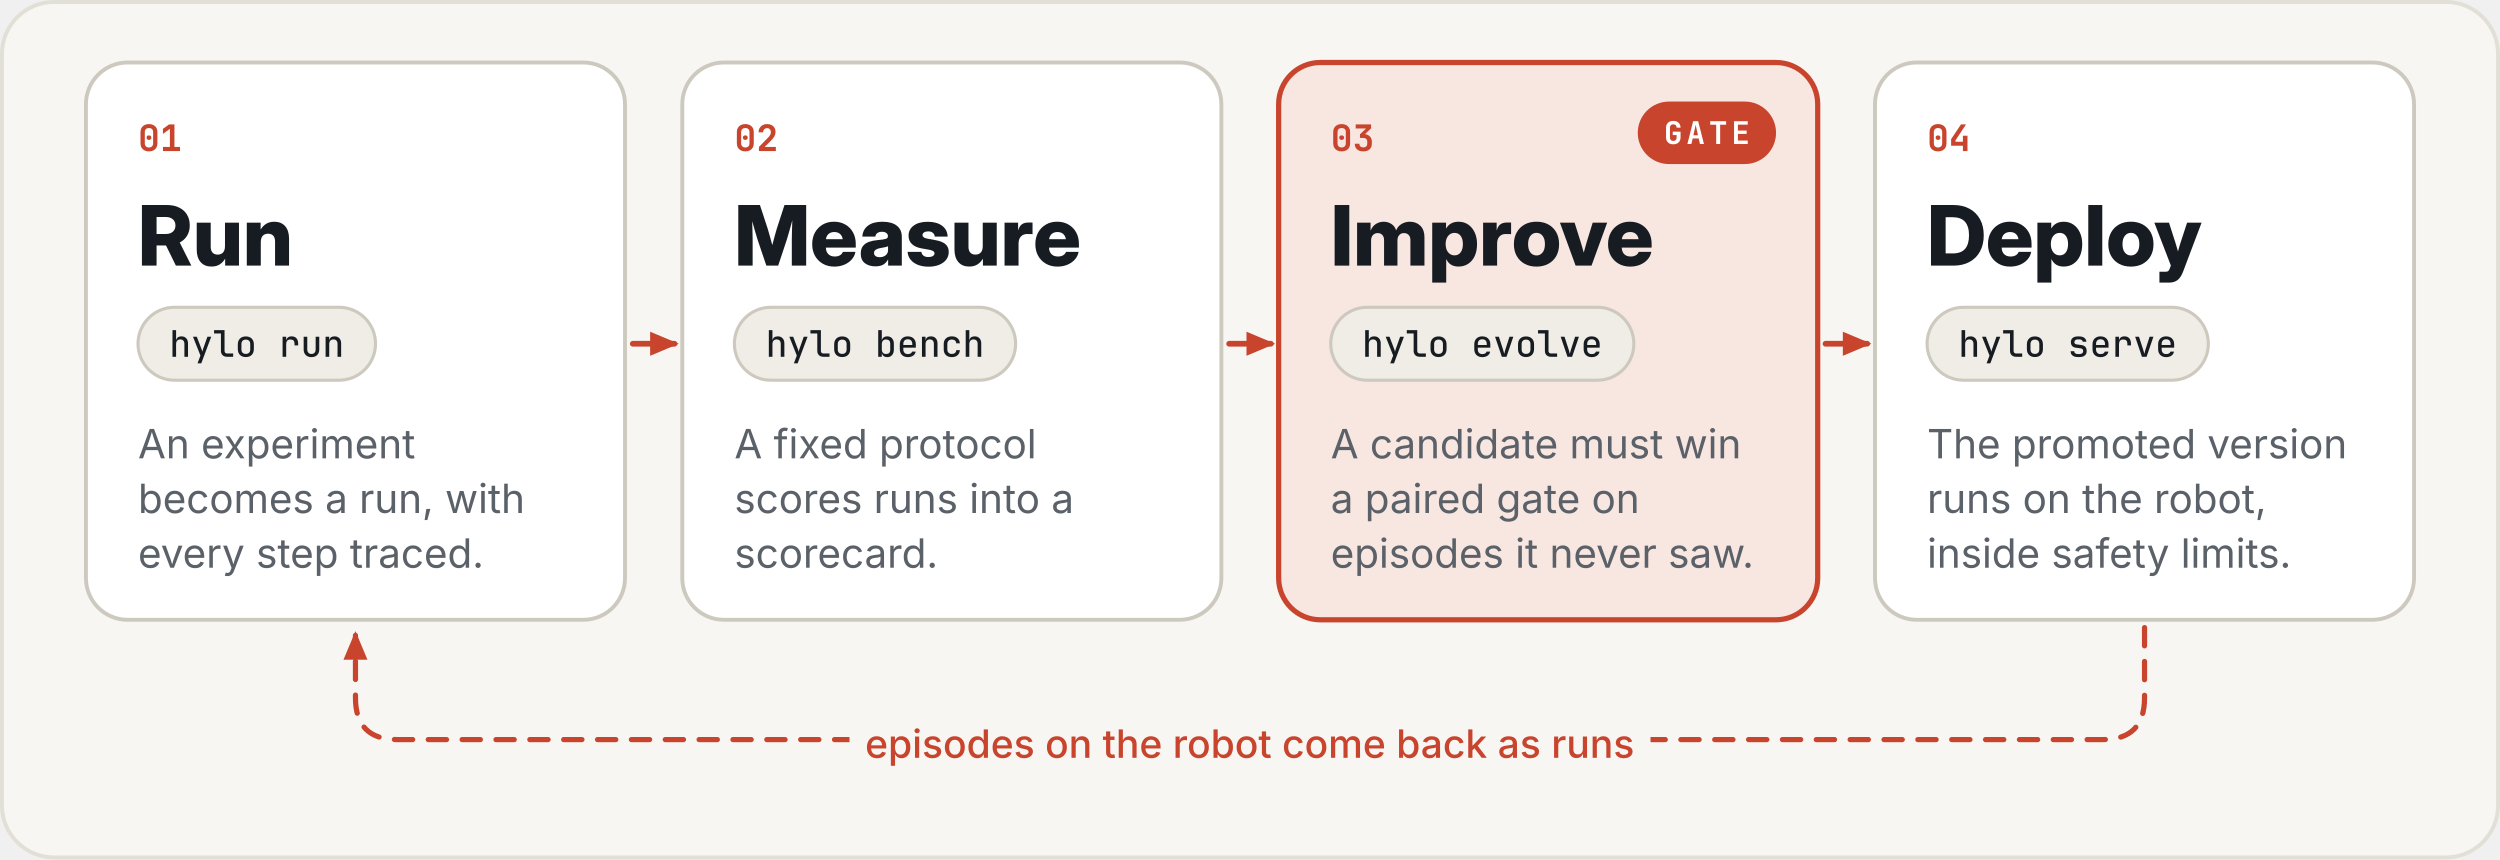
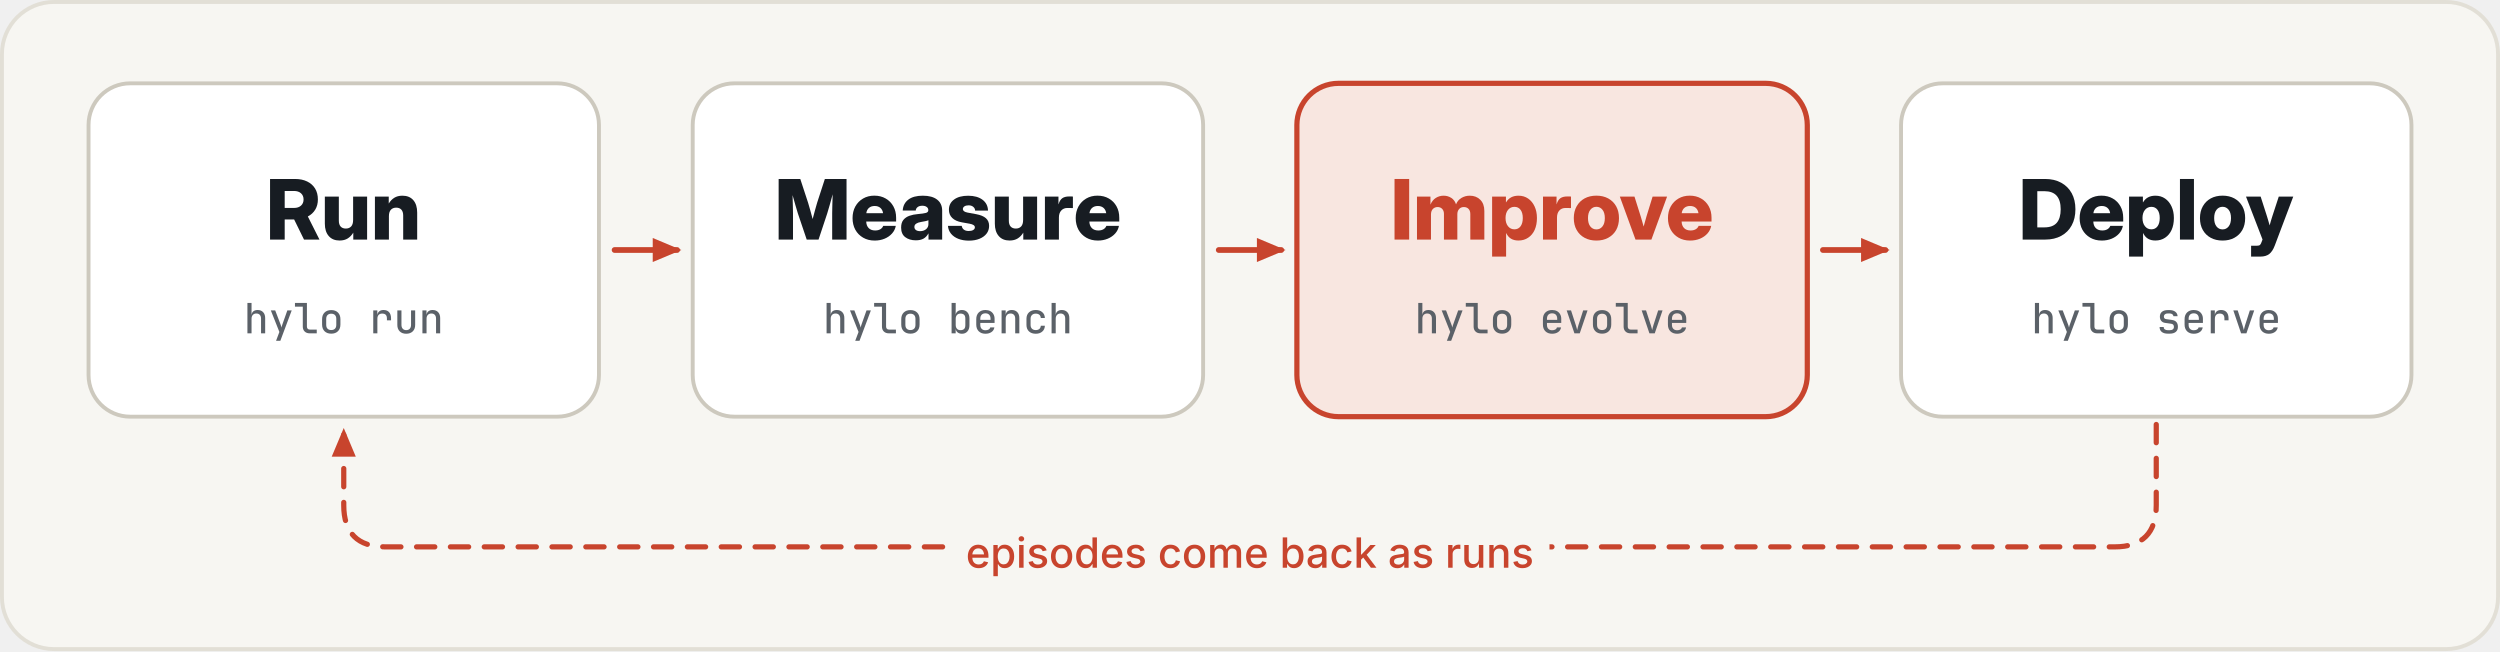
- <svg xmlns="http://www.w3.org/2000/svg" viewBox="0 0 960 330" width="960" height="330" role="img" aria-labelledby="t d">
+ <svg xmlns="http://www.w3.org/2000/svg" viewBox="0 0 960 250" width="960" height="250" role="img" aria-labelledby="t d">
  <defs>
    <path id="dx197" d="M456 1490V0H96V1490Z" />
    <path id="dx292" d="M96 0V1490H628L820 905Q842 834 873 722Q904 610 932 505Q960 610 990 722Q1021 834 1042 905L1232 1490H1765V0H1412V645Q1412 721 1416 850Q1421 980 1424 1113Q1387 978 1351 849Q1315 720 1291 645L1077 0H786L568 645Q545 717 510 840Q475 962 438 1093Q441 965 445 842Q449 718 449 645V0Z" />
    <path id="dx384" d="M96 0V1490H710Q883 1490 1009 1428Q1135 1367 1204 1254Q1272 1141 1272 986Q1272 843 1207 736Q1142 629 1025 568L1311 0H931L688 495H456V0ZM456 778H686Q794 778 857 835Q920 892 920 986Q920 1081 857 1138Q794 1195 685 1195H456Z" />
    <path id="dx507" d="M419 -18Q260 -18 158 60Q57 137 57 295Q57 414 112 483Q168 552 261 585Q354 618 467 627Q609 639 667 656Q725 673 725 721V726Q725 773 686 802Q646 832 578 832Q506 832 464 800Q421 768 416 714H96Q107 886 234 982Q360 1079 590 1079Q820 1079 943 982Q1066 886 1066 711V0H730V148H726Q679 63 605 22Q531 -18 419 -18ZM524 207Q610 207 669 254Q728 302 728 380V476Q701 463 653 453Q605 443 541 432Q472 421 428 392Q383 363 383 311Q383 262 422 234Q461 207 524 207Z" />
    <path id="dx614" d="M596 -24Q434 -24 312 47Q189 118 120 242Q52 367 52 528Q52 689 120 814Q189 938 310 1009Q431 1080 587 1080Q746 1080 866 1010Q987 941 1055 818Q1123 696 1123 536V443H388Q391 342 448 283Q506 224 608 224Q684 224 736 255Q787 286 806 338H1115Q1096 232 1023 150Q950 68 840 22Q729 -24 596 -24ZM390 649H802Q790 732 736 779Q682 826 596 826Q509 826 455 779Q401 732 390 649Z" />
    <path id="dx736" d="M440 1490V0H96V1490Z" />
    <path id="dx766" d="M96 0V1056H427V858Q473 971 560 1025Q647 1079 750 1079Q856 1079 940 1024Q1023 970 1056 866Q1096 969 1189 1024Q1282 1079 1395 1079Q1551 1079 1652 979Q1752 879 1752 703V0H1407V627Q1407 711 1362 756Q1318 800 1248 800Q1175 800 1132 751Q1088 702 1088 622V0H759V631Q759 708 716 754Q673 800 603 800Q533 800 486 752Q440 703 440 615V0Z" />
    <path id="dx773" d="M440 574V0H96V1056H436V885Q489 975 571 1027Q653 1079 772 1079Q944 1079 1040 969Q1135 859 1135 664V0H791V592Q791 686 746 736Q701 785 619 785Q538 785 489 734Q440 682 440 574Z" />
    <path id="dx790" d="M608 -24Q442 -24 317 44Q192 112 122 236Q52 360 52 528Q52 694 122 818Q192 943 317 1012Q442 1080 608 1080Q773 1080 898 1012Q1024 943 1094 818Q1163 694 1163 528Q1163 360 1094 236Q1024 113 898 44Q773 -24 608 -24ZM608 250Q698 250 756 322Q815 394 815 528Q815 662 756 734Q698 806 608 806Q518 806 460 734Q401 662 401 528Q401 394 459 322Q517 250 608 250Z" />
    <path id="dx84" d="M649 0H96V1490H649Q876 1490 1043 1398Q1210 1307 1302 1140Q1393 973 1393 745Q1393 517 1302 350Q1212 183 1045 92Q878 0 649 0ZM456 300H631Q836 300 934 412Q1031 525 1031 745Q1031 965 932 1078Q833 1190 627 1190H456Z" />
    <path id="dx843" d="M96 -418V1056H436V918H441Q536 1079 745 1079Q879 1079 981 1009Q1083 939 1140 815Q1198 691 1198 530Q1198 363 1142 238Q1085 114 982 46Q880 -23 742 -23Q528 -23 444 157H440V-418ZM645 252Q740 252 795 326Q850 400 850 530Q850 659 795 732Q740 805 645 805Q548 805 487 730Q426 655 426 530Q426 403 487 328Q548 252 645 252Z" />
    <path id="dx852" d="M96 0V1056H429V870H432Q461 971 522 1016Q584 1060 690 1060Q718 1060 740 1060Q763 1059 784 1058V774Q765 775 725 776Q685 777 648 777Q555 777 498 715Q440 653 440 541V0Z" />
    <path id="dx871" d="M562 -26Q416 -26 303 18Q190 62 122 144Q55 226 46 338H385Q393 279 437 245Q481 211 557 211Q628 211 668 236Q708 261 708 301Q708 367 580 390L389 424Q233 452 152 531Q70 610 70 735Q70 891 196 984Q322 1078 543 1078Q764 1078 895 980Q1026 882 1031 713H714Q713 768 668 805Q624 842 555 842Q488 842 450 816Q413 790 413 751Q413 686 527 664L739 625Q902 595 980 525Q1058 455 1058 337Q1058 229 996 147Q933 65 822 20Q710 -26 562 -26Z" />
    <path id="dx915" d="M459 -23Q287 -23 192 87Q96 197 96 392V1056H440V464Q440 370 485 320Q530 271 612 271Q693 271 742 322Q791 374 791 482V1056H1135V0H795V171Q742 81 660 29Q578 -23 459 -23Z" />
    <path id="dx980" d="M389 0 4 1056H364L517 570Q536 507 554 444Q572 382 589 320Q606 382 624 444Q641 507 659 570L809 1056H1165L780 0Z" />
    <path id="dx998" d="M129 -418V-151H275Q329 -151 351 -128Q373 -104 392 -46L410 2L4 1056H364L520 570Q537 515 553 460Q569 405 585 349Q600 405 616 460Q633 515 650 570L809 1056H1165L710 -149Q656 -292 574 -355Q493 -418 360 -418Z" />
    <path id="m507" d="M461 -25Q354 -25 268 14Q183 54 133 130Q83 206 83 316Q83 411 120 472Q157 534 219 570Q281 605 358 623Q434 641 513 650Q661 667 728 680Q795 692 795 751V757Q795 850 740 902Q686 953 581 953Q471 953 408 905Q345 857 322 800L115 854Q153 954 224 1015Q295 1076 386 1104Q478 1132 578 1132Q645 1132 721 1116Q797 1100 864 1058Q931 1017 973 940Q1015 863 1015 742V0H802V153H791Q758 87 678 31Q597 -25 461 -25ZM510 152Q599 152 663 188Q727 223 762 280Q796 337 796 403V546Q780 530 728 518Q675 507 617 499Q559 491 525 487Q432 474 366 436Q299 399 299 313Q299 233 358 192Q418 152 510 152Z" />
    <path id="m578" d="M703 -22Q601 -22 537 12Q473 47 436 93Q400 139 380 175H362V0H148V1490H368V936H380Q399 970 434 1016Q470 1063 534 1098Q598 1132 703 1132Q837 1132 942 1064Q1048 996 1109 867Q1170 738 1170 556Q1170 376 1110 246Q1050 116 944 47Q839 -22 703 -22ZM654 165Q750 165 814 217Q879 269 912 358Q945 447 945 558Q945 668 912 756Q880 843 816 894Q751 945 654 945Q512 945 438 838Q364 732 364 558Q364 383 439 274Q514 165 654 165Z" />
    <path id="m586" d="M618 -23Q460 -23 343 49Q226 121 161 250Q96 380 96 553Q96 727 161 858Q226 988 343 1060Q460 1132 618 1132Q792 1132 918 1044Q1045 957 1086 802L877 752Q854 839 788 892Q721 946 619 946Q518 946 452 893Q385 840 352 750Q320 661 320 553Q320 446 352 358Q385 269 452 216Q518 163 619 163Q723 163 791 218Q859 274 881 365L1089 315Q1048 157 921 67Q794 -23 618 -23Z" />
    <path id="m597" d="M564 -22Q428 -22 322 47Q217 116 156 246Q96 376 96 556Q96 738 157 867Q218 996 324 1064Q429 1132 564 1132Q668 1132 732 1098Q796 1063 832 1016Q867 970 886 936H898V1490H1118V0H904V175H886Q866 139 830 93Q793 47 729 12Q665 -22 564 -22ZM612 165Q752 165 827 274Q902 383 902 558Q902 732 828 838Q754 945 612 945Q515 945 450 894Q386 843 354 756Q321 668 321 558Q321 447 354 358Q387 269 452 217Q517 165 612 165Z" />
    <path id="m614" d="M630 -23Q465 -23 345 48Q225 119 160 248Q96 377 96 551Q96 723 160 854Q223 985 339 1058Q455 1132 611 1132Q738 1132 852 1076Q967 1019 1038 896Q1110 772 1110 570V492H317Q323 330 409 244Q495 159 632 159Q724 159 790 199Q857 239 886 317L1093 268Q1053 137 931 57Q809 -23 630 -23ZM318 656H892Q880 788 810 869Q739 950 612 950Q480 950 404 864Q327 777 318 656Z" />
-     <path id="m670" d="M368 662V0H148V1490H366V917Q419 1028 504 1080Q589 1132 704 1132Q875 1132 980 1024Q1085 917 1085 710V0H864V683Q864 804 801 872Q738 940 628 940Q516 940 442 868Q368 795 368 662Z" />
    <path id="m689" d="M148 0V1118H368V0ZM259 1289Q202 1289 162 1327Q121 1365 121 1419Q121 1474 162 1512Q202 1550 259 1550Q316 1550 357 1512Q398 1474 398 1419Q398 1365 357 1327Q316 1289 259 1289Z" />
    <path id="m727" d="M148 0V1490H368V646H388L829 1118H1093L643 636L1124 0H852L475 501L368 394V0Z" />
    <path id="m766" d="M148 0V1118H357L362 909Q405 1025 491 1081Q577 1137 677 1137Q786 1137 858 1075Q930 1013 963 902Q1005 1015 1102 1076Q1198 1137 1317 1137Q1416 1137 1496 1094Q1576 1051 1624 966Q1671 881 1671 754V0H1451V732Q1451 844 1388 894Q1326 944 1241 944Q1137 944 1078 880Q1018 816 1018 716V0H801V746Q801 836 744 890Q686 944 597 944Q505 944 436 880Q368 817 368 695V0Z" />
    <path id="m773" d="M368 662V0H148V1118H358L359 903Q411 1021 498 1076Q586 1132 704 1132Q875 1132 980 1024Q1084 917 1084 710V0H864V683Q864 804 801 872Q738 940 628 940Q516 940 442 868Q368 795 368 662Z" />
    <path id="m790" d="M618 -23Q461 -23 344 49Q226 121 161 250Q96 380 96 553Q96 727 161 858Q226 988 344 1060Q461 1132 618 1132Q776 1132 894 1060Q1011 988 1076 858Q1141 727 1141 553Q1141 380 1076 250Q1011 121 894 49Q776 -23 618 -23ZM618 163Q720 163 786 216Q853 270 886 358Q918 447 918 553Q918 660 886 750Q853 839 786 892Q720 946 618 946Q517 946 451 892Q385 839 352 750Q320 660 320 553Q320 447 352 358Q385 270 451 216Q517 163 618 163Z" />
    <path id="m843" d="M148 -418V1118H362V936H380Q399 970 434 1016Q470 1063 534 1098Q598 1132 703 1132Q837 1132 942 1064Q1048 996 1109 867Q1170 738 1170 556Q1170 376 1110 246Q1050 116 944 47Q839 -22 703 -22Q601 -22 537 12Q473 47 436 93Q400 139 380 175H368V-418ZM654 165Q750 165 814 217Q879 269 912 358Q945 447 945 558Q945 668 912 756Q880 843 816 894Q751 945 654 945Q512 945 438 838Q364 732 364 558Q364 383 439 274Q514 165 654 165Z" />
    <path id="m852" d="M148 0V1118H361V938H373Q403 1029 480 1082Q558 1134 656 1134Q677 1134 704 1132Q732 1130 749 1128V918Q737 921 703 926Q669 930 634 930Q519 930 444 860Q368 789 368 679V0Z" />
    <path id="m871" d="M549 -23Q367 -23 248 56Q128 134 98 283L305 326Q350 155 551 155Q658 155 720 200Q783 244 783 306Q783 412 626 447L438 490Q130 559 130 799Q130 899 186 974Q241 1049 338 1090Q436 1132 563 1132Q744 1132 847 1054Q950 977 986 853L789 810Q768 869 716 914Q664 958 565 958Q474 958 413 917Q352 876 352 813Q352 757 392 722Q433 688 525 667L705 627Q1010 558 1010 325Q1010 223 952 144Q893 66 789 22Q685 -23 549 -23Z" />
-     <path id="m889" d="M626 1118V939H403V302Q403 235 432 204Q460 172 525 172Q543 172 570 176Q598 180 618 184L657 8Q622 -4 582 -10Q541 -15 503 -15Q351 -15 267 64Q183 142 183 284V939H20V1118H183V1384H403V1118Z" />
    <path id="m915" d="M529 -14Q358 -14 253 94Q148 201 148 408V1118H368V435Q368 314 432 246Q495 178 604 178Q716 178 790 250Q864 323 864 456V1118H1085V0H874L873 217Q820 95 732 40Q645 -14 529 -14Z" />
    <path id="mono214" d="M337 -10Q275 -10 235 21Q195 52 186 107V0H88V730H187V572L185 444Q194 498 234 529Q275 560 337 560Q419 560 468 504Q517 449 517 354V196Q517 101 468 46Q419 -10 337 -10ZM302 76Q357 76 388 104Q418 133 418 197V353Q418 417 388 446Q357 474 302 474Q249 474 218 441Q187 408 187 348V202Q187 142 218 109Q249 76 302 76Z" />
    <path id="mono215" d="M308 -10Q207 -10 146 46Q85 103 85 202V349Q85 447 146 504Q207 560 308 560Q405 560 464 508Q524 457 527 368H429Q426 418 394 446Q361 473 308 473Q251 473 218 440Q184 408 184 349V202Q184 142 218 110Q251 78 308 78Q362 78 394 105Q426 132 429 182H527Q524 93 464 42Q405 -10 308 -10Z" />
    <path id="mono225" d="M300 -10Q201 -10 140 49Q80 108 80 210V340Q80 442 140 501Q201 560 300 560Q366 560 416 534Q465 507 492 460Q520 412 520 349V250H177V202Q177 142 210 108Q243 74 300 74Q348 74 379 92Q410 110 416 142H515Q505 72 446 31Q387 -10 300 -10ZM177 349V323H423V349Q423 412 391 446Q359 480 300 480Q241 480 209 446Q177 412 177 349Z" />
    <path id="mono252" d="M88 0V730H187V550L186 445H187Q194 499 232 530Q271 560 334 560Q416 560 465 508Q514 456 514 368V0H415V353Q415 412 385 444Q355 476 303 476Q249 476 218 442Q187 409 187 349V0Z" />
    <path id="mono275" d="M382 0Q307 0 262 44Q217 88 217 161V640H29V730H316V162Q316 129 334 110Q353 90 385 90H552V0Z" />
    <path id="mono283" d="M88 0V550H186V445H187Q194 499 232 530Q271 560 334 560Q416 560 465 508Q514 456 514 368V0H415V352Q415 412 385 444Q355 476 303 476Q249 476 218 442Q187 409 187 349V0Z" />
    <path id="mono290" d="M300 -8Q199 -8 140 50Q80 108 80 212V338Q80 442 140 500Q199 558 300 558Q401 558 460 500Q520 442 520 338V212Q520 108 460 50Q401 -8 300 -8ZM300 79Q356 79 388 110Q421 142 421 203V347Q421 408 388 440Q356 471 300 471Q244 471 212 440Q179 408 179 347V203Q179 142 212 110Q244 79 300 79Z" />
    <path id="mono320" d="M108 0V550H206V444H207Q215 498 254 529Q292 560 356 560Q441 560 488 508Q535 455 535 360V312H436V359Q436 474 323 474Q266 474 236 441Q207 408 207 347V0Z" />
    <path id="mono324" d="M278 -8Q184 -8 132 34Q80 76 80 152H178Q178 116 204 96Q231 75 278 75H322Q371 75 398 96Q424 117 424 155Q424 222 358 230L210 251Q151 260 119 300Q87 339 87 402Q87 476 137 517Q187 558 277 558H321Q405 558 457 518Q509 478 512 412H412Q410 440 386 458Q362 477 321 477H277Q232 477 208 457Q183 437 183 403Q183 348 238 341L377 321Q520 302 520 155Q520 77 468 34Q417 -8 322 -8Z" />
    <path id="mono337" d="M299 -10Q202 -10 144 47Q86 104 86 202V550H185V202Q185 144 216 110Q246 77 299 77Q353 77 384 110Q415 144 415 202V550H514V202Q514 104 456 47Q397 -10 299 -10Z" />
    <path id="mono361" d="M236 0 50 550H155L272 189Q282 157 290 126Q298 96 302 78Q306 96 313 126Q320 157 330 189L446 550H551L364 0Z" />
    <path id="mono368" d="M175 -180 255 33 50 550H155L279 225Q287 204 295 180Q303 156 306 138Q309 156 316 180Q323 204 331 225L446 550H551L278 -180Z" />
-     <path id="monob1" d="M35 0 219 730H380L565 0H437L397 177H203L163 0ZM226 279H374L330 475Q319 524 311 564Q303 603 300 621Q297 603 289 564Q281 524 270 476Z" />
-     <path id="monob137" d="M237 0V617H46V730H554V617H363V0Z" />
-     <path id="monob37" d="M88 0V730H526V620H211V430H491V324H211V110H526V0Z" />
-     <path id="monob57" d="M304 -10Q233 -10 181 16Q129 43 100 92Q72 140 72 206V524Q72 590 100 638Q129 687 181 714Q233 740 304 740Q374 740 426 714Q478 687 507 638Q536 590 536 524H410Q410 575 382 602Q355 630 304 630Q253 630 225 603Q197 576 197 525V206Q197 155 225 127Q253 99 304 99Q355 99 382 127Q410 155 410 206V287H286V395H536V206Q536 140 507 92Q478 43 426 16Q374 -10 304 -10Z" />
-     <path id="monob724" d="M300 -10Q229 -10 177 17Q125 44 96 93Q68 142 68 208V522Q68 588 96 637Q125 686 177 713Q229 740 300 740Q371 740 423 713Q475 686 504 637Q532 588 532 522V208Q532 142 504 93Q475 44 423 17Q371 -10 300 -10ZM300 98Q352 98 383 128Q414 158 414 208V522Q414 572 384 602Q353 632 300 632Q247 632 216 602Q186 572 186 522V208Q186 158 217 128Q248 98 300 98ZM300 305Q270 305 252 322Q234 338 234 368Q234 398 252 414Q270 429 300 429Q330 429 348 414Q366 398 366 368Q366 338 348 322Q330 305 300 305Z" />
-     <path id="monob725" d="M84 0V113H274V609L83 469V609L251 730H399V113H552V0Z" />
-     <path id="monob726" d="M74 0V113L337 382Q401 449 401 518Q401 567 372 598Q344 628 296 628Q247 628 218 596Q188 565 188 513H63Q63 581 93 632Q123 683 176 712Q229 740 299 740Q368 740 420 713Q472 686 500 638Q529 589 529 524Q529 468 502 412Q476 356 415 296L231 113H538V0Z" />
-     <path id="monob727" d="M293 -10Q185 -10 122 46Q59 103 59 200H185Q185 154 214 126Q243 99 294 99Q344 99 373 126Q402 154 402 200V255Q402 304 374 332Q345 359 294 359H202V459L370 620H85V730H507V624L339 463Q427 451 478 396Q528 342 528 255V200Q528 103 464 46Q401 -10 293 -10Z" />
-     <path id="monob728" d="M382 0V145H59V326L329 730H468L179 293V255H382V420H508V0Z" />
-     <path id="r1501" d="M128 -359 216 208H422L266 -359Z" />
-     <path id="r1502" d="M295 -13Q239 -13 200 26Q160 66 160 122Q160 178 200 218Q239 257 295 257Q351 257 390 218Q430 178 430 122Q430 66 390 26Q351 -13 295 -13Z" />
-     <path id="r2" d="M52 0 593 1490H813L1361 0H1161L1012 416H398L254 0ZM456 582H953L845 884Q818 959 784 1068Q750 1176 702 1338Q655 1173 620 1063Q585 953 561 884Z" />
-     <path id="r411" d="M98 1322V1490H1224V1322H757V0H567V1322Z" />
-     <path id="r507" d="M471 -26Q365 -26 278 14Q192 54 141 131Q90 208 90 318Q90 414 128 474Q166 534 230 568Q293 603 370 620Q447 637 525 647Q625 660 688 667Q751 674 782 691Q812 708 812 749V755Q812 859 753 916Q694 974 578 974Q457 974 389 922Q321 869 295 810L122 867Q165 969 238 1026Q311 1084 399 1108Q487 1132 573 1132Q629 1132 700 1118Q772 1105 838 1065Q905 1025 948 946Q992 868 992 737V0H815V152H803Q784 113 742 72Q700 30 633 2Q566 -26 471 -26ZM502 133Q602 133 671 172Q740 211 776 274Q812 336 812 404V559Q801 546 764 536Q727 525 680 517Q632 509 588 504Q543 498 517 495Q452 487 396 468Q339 448 305 410Q271 373 271 309Q271 222 336 178Q402 133 502 133Z" />
-     <path id="r578" d="M677 -24Q571 -24 506 12Q441 49 406 96Q371 142 352 173H332V0H158V1490H338V939H352Q371 969 405 1014Q439 1060 503 1096Q567 1132 676 1132Q816 1132 922 1062Q1029 992 1090 862Q1150 733 1150 556Q1150 378 1090 248Q1030 118 924 47Q817 -24 677 -24ZM650 137Q755 137 826 194Q896 250 932 346Q967 441 967 558Q967 674 932 768Q897 861 826 916Q756 971 650 971Q496 971 416 857Q336 743 336 558Q336 371 417 254Q498 137 650 137Z" />
-     <path id="r586" d="M613 -24Q461 -24 346 48Q232 120 168 250Q104 380 104 552Q104 727 168 858Q232 988 346 1060Q461 1132 613 1132Q775 1132 898 1050Q1020 969 1066 823L893 774Q868 860 796 916Q723 971 613 971Q501 971 429 912Q357 854 322 759Q287 664 287 552Q287 442 322 348Q357 253 429 195Q501 137 613 137Q726 137 800 194Q873 252 898 343L1070 294Q1025 145 901 60Q777 -24 613 -24Z" />
-     <path id="r597" d="M577 -24Q438 -24 331 47Q224 118 164 248Q104 378 104 556Q104 733 164 862Q225 992 332 1062Q439 1132 578 1132Q687 1132 751 1096Q815 1060 850 1014Q884 969 902 939H916V1490H1096V0H922V173H902Q884 142 848 96Q813 49 748 12Q684 -24 577 -24ZM604 137Q756 137 837 254Q918 371 918 558Q918 743 838 857Q759 971 604 971Q498 971 428 916Q357 861 322 768Q287 674 287 558Q287 441 322 346Q358 250 429 194Q500 137 604 137Z" />
-     <path id="r614" d="M628 -24Q466 -24 348 48Q231 120 168 249Q104 378 104 550Q104 722 166 853Q228 984 342 1058Q455 1132 607 1132Q696 1132 782 1102Q869 1073 940 1008Q1010 942 1052 835Q1094 728 1094 573V498H286Q293 323 386 230Q480 136 629 136Q728 136 800 180Q871 223 902 308L1076 260Q1037 133 918 54Q800 -24 628 -24ZM287 650H911Q898 793 822 882Q745 972 607 972Q511 972 442 927Q372 882 332 809Q292 736 287 650Z" />
-     <path id="r647" d="M678 1118V964H420V0H240V964H20V1118H240V1267Q240 1364 286 1429Q331 1494 404 1527Q477 1560 558 1560Q622 1560 664 1550Q706 1539 726 1530L676 1376Q662 1381 640 1387Q617 1393 579 1393Q496 1393 458 1350Q420 1308 420 1227V1118Z" />
-     <path id="r658" d="M611 -442Q425 -442 314 -374Q203 -306 151 -214L297 -120Q321 -152 356 -191Q392 -230 452 -258Q513 -285 611 -285Q745 -285 832 -221Q918 -157 918 -19V205H901Q882 173 848 129Q813 85 748 52Q684 18 576 18Q442 18 335 82Q228 145 166 267Q104 389 104 564Q104 737 165 864Q226 992 334 1062Q441 1132 580 1132Q688 1132 752 1096Q817 1061 852 1015Q887 969 906 939H923V1118H1098V-29Q1098 -173 1033 -264Q968 -356 858 -399Q747 -442 611 -442ZM606 178Q758 178 839 282Q920 385 920 568Q920 746 840 858Q761 971 606 971Q500 971 429 916Q358 862 322 771Q287 680 287 568Q287 396 368 287Q449 178 606 178Z" />
-     <path id="r670" d="M338 670V0H158V1490H338V924Q393 1036 478 1084Q564 1132 674 1132Q844 1132 948 1027Q1053 922 1053 710V0H872V695Q872 824 804 897Q737 970 620 970Q499 970 418 892Q338 813 338 670Z" />
-     <path id="r689" d="M158 0V1118H338V0ZM249 1301Q198 1301 161 1336Q124 1371 124 1420Q124 1470 161 1504Q198 1539 249 1539Q301 1539 338 1504Q375 1470 375 1420Q375 1371 338 1336Q301 1301 249 1301Z" />
-     <path id="r736" d="M338 1490V0H158V1490Z" />
-     <path id="r766" d="M158 0V1118H333L334 913Q375 1026 462 1082Q548 1138 647 1138Q757 1138 830 1076Q902 1013 932 910Q972 1016 1068 1077Q1163 1138 1284 1138Q1381 1138 1461 1096Q1541 1054 1588 969Q1636 884 1636 754V0H1456V749Q1456 870 1388 922Q1320 974 1230 974Q1117 974 1052 905Q987 836 987 730V0H807V767Q807 860 745 917Q683 974 588 974Q490 974 414 906Q338 838 338 704V0Z" />
-     <path id="r773" d="M338 670V0H158V1118H331L332 911Q386 1030 474 1081Q561 1132 674 1132Q844 1132 948 1027Q1052 922 1052 710V0H872V695Q872 824 804 897Q737 970 620 970Q499 970 418 892Q338 813 338 670Z" />
-     <path id="r790" d="M613 -24Q461 -24 346 48Q232 120 168 250Q104 380 104 552Q104 727 168 858Q232 988 346 1060Q461 1132 613 1132Q766 1132 881 1060Q996 988 1060 858Q1124 727 1124 552Q1124 380 1060 250Q996 120 881 48Q766 -24 613 -24ZM613 137Q726 137 799 195Q872 253 907 348Q942 442 942 552Q942 663 907 758Q872 854 799 912Q726 971 613 971Q501 971 429 912Q357 854 322 759Q287 664 287 552Q287 442 322 348Q357 253 429 195Q501 137 613 137Z" />
-     <path id="r843" d="M158 -418V1118H332V939H352Q371 969 405 1014Q439 1060 503 1096Q567 1132 676 1132Q816 1132 922 1062Q1029 992 1090 862Q1150 733 1150 556Q1150 378 1090 248Q1030 118 924 47Q817 -24 677 -24Q571 -24 506 12Q441 49 406 96Q371 142 352 173H338V-418ZM650 137Q755 137 826 194Q896 250 932 346Q967 441 967 558Q967 674 932 768Q897 861 826 916Q756 971 650 971Q496 971 416 857Q336 743 336 558Q336 371 417 254Q498 137 650 137Z" />
-     <path id="r852" d="M158 0V1118H332V946H344Q375 1031 454 1082Q534 1134 634 1134Q654 1134 682 1133Q709 1132 725 1131V950Q717 952 685 956Q653 960 617 960Q496 960 417 886Q338 813 338 700V0Z" />
-     <path id="r871" d="M538 -24Q366 -24 252 51Q138 126 108 271L279 312Q303 220 370 177Q436 134 536 134Q653 134 722 184Q792 234 792 303Q792 418 628 457L442 501Q142 572 142 806Q142 902 196 976Q250 1049 344 1090Q437 1132 556 1132Q729 1132 824 1056Q920 981 958 863L795 821Q772 881 718 930Q665 979 557 979Q457 979 390 933Q324 887 324 817Q324 755 369 718Q414 680 512 657L681 617Q833 581 906 506Q979 430 979 315Q979 217 924 140Q868 64 768 20Q669 -24 538 -24Z" />
-     <path id="r889" d="M598 1118V964H368V290Q368 215 398 180Q429 146 500 146Q517 146 544 150Q570 154 592 158L629 6Q601 -4 566 -9Q530 -14 495 -14Q350 -14 269 62Q188 139 188 276V964H20V1118H188V1384H368V1118Z" />
-     <path id="r915" d="M537 -14Q368 -14 263 91Q158 196 158 408V1118H338V423Q338 294 406 221Q474 148 591 148Q711 148 792 226Q872 305 872 448V1118H1053V0H879V209Q824 87 736 36Q647 -14 537 -14Z" />
-     <path id="r980" d="M481 0 54 1118H251L489 455Q515 382 536 310Q557 237 576 167Q595 237 616 310Q636 382 662 455L900 1118H1097L670 0Z" />
-     <path id="r984" d="M409 0 70 1118H261L397 630Q421 543 449 434Q477 326 504 193Q531 321 558 429Q584 537 610 630L744 1118H936L1068 630Q1092 540 1118 432Q1145 325 1171 196Q1199 324 1226 432Q1254 539 1279 630L1415 1118H1606L1267 0H1088L943 506Q915 602 890 704Q864 806 838 913Q813 806 786 703Q760 600 733 506L588 0Z" />
-     <path id="r993" d="M65 0 458 574 88 1118H298L437 901Q475 841 506 788Q536 734 565 683Q592 734 620 788Q648 841 687 901L829 1118H1035L661 564L1053 0H844L680 251Q643 308 614 360Q585 411 557 458Q531 411 504 360Q477 308 439 251L273 0Z" />
-     <path id="r998" d="M140 -405 186 -249 205 -254Q288 -276 348 -248Q408 -219 449 -99L481 -6L54 1118H251L489 455Q515 382 536 310Q556 238 575 168Q594 238 614 310Q635 382 661 455L901 1118H1097L606 -167Q555 -300 473 -363Q391 -426 272 -426Q224 -426 189 -419Q154 -412 140 -405Z" />
    <marker id="mc8442d" viewBox="0 0 10 10" refX="8.5" refY="5" markerWidth="11" markerHeight="11" orient="auto-start-reverse" markerUnits="userSpaceOnUse">
      <path d="M0,0.8 L10,5 L0,9.2 z" fill="#c8442d" />
    </marker>
  </defs>
-   <rect x="0.75" y="0.75" width="958.5" height="328.5" rx="20" fill="#f7f6f2" stroke="#e2dfd6" stroke-width="1.5" />
-   <rect x="33.0" y="24.0" width="207.0" height="214.0" rx="16" fill="#ffffff" stroke="#cdc9be" stroke-width="1.5" />
-   <g transform="translate(53.0 58.0) scale(0.014 -0.014)" fill="#c8442d">
-     <use href="#monob724" x="0" />
-     <use href="#monob725" x="600" />
-   </g>
-   <g transform="translate(53.0 102.0) scale(0.01562 -0.01562)" fill="#171c22">
+   <rect x="0.75" y="0.75" width="958.5" height="248.5" rx="20" fill="#f7f6f2" stroke="#e2dfd6" stroke-width="1.5" />
+   <rect x="34.0" y="32.0" width="196.0" height="128.0" rx="16" fill="#ffffff" stroke="#cdc9be" stroke-width="1.5" />
+   <g transform="translate(102.2 92.0) scale(0.01562 -0.01562)" fill="#171c22">
    <use href="#dx384" x="0" />
    <use href="#dx915" x="1347" />
    <use href="#dx773" x="2578" />
  </g>
-   <rect x="53.0" y="118.0" width="91.2" height="28.0" rx="14.0" fill="#efede6" stroke="#cdc9be" stroke-width="1.2" />
-   <g transform="translate(65.0 137.0) scale(0.014 -0.014)" fill="#171c22">
+   <g transform="translate(93.6 128.0) scale(0.016 -0.016)" fill="#5b6168">
    <use href="#mono252" x="0" />
    <use href="#mono368" x="600" />
    <use href="#mono275" x="1200" />
    <use href="#mono290" x="1800" />
    <use href="#mono320" x="3000" />
    <use href="#mono337" x="3600" />
    <use href="#mono283" x="4200" />
  </g>
-   <g transform="translate(53.0 176.0) scale(0.00757 -0.00757)" fill="#5b6168">
-     <use href="#r2" x="0" />
-     <use href="#r773" x="1413" />
-     <use href="#r614" x="3199" />
-     <use href="#r993" x="4347" />
-     <use href="#r843" x="5465" />
-     <use href="#r614" x="6719" />
-     <use href="#r852" x="7913" />
-     <use href="#r689" x="8704" />
-     <use href="#r766" x="9200" />
-     <use href="#r614" x="10994" />
-     <use href="#r773" x="12188" />
-     <use href="#r889" x="13398" />
-   </g>
-   <g transform="translate(53.0 197.0) scale(0.00757 -0.00757)" fill="#5b6168">
-     <use href="#r578" x="0" />
-     <use href="#r614" x="1254" />
-     <use href="#r586" x="2448" />
-     <use href="#r790" x="3618" />
-     <use href="#r766" x="4846" />
-     <use href="#r614" x="6640" />
-     <use href="#r871" x="7834" />
-     <use href="#r507" x="9491" />
-     <use href="#r852" x="11217" />
-     <use href="#r915" x="11988" />
-     <use href="#r773" x="13199" />
-     <use href="#r1501" x="14409" />
-     <use href="#r984" x="15575" />
-     <use href="#r689" x="17251" />
-     <use href="#r889" x="17747" />
-     <use href="#r670" x="18417" />
-   </g>
-   <g transform="translate(53.0 218.0) scale(0.00757 -0.00757)" fill="#5b6168">
-     <use href="#r614" x="0" />
-     <use href="#r980" x="1154" />
-     <use href="#r614" x="2265" />
-     <use href="#r852" x="3459" />
-     <use href="#r998" x="4262" />
-     <use href="#r871" x="5989" />
-     <use href="#r889" x="7070" />
-     <use href="#r614" x="7720" />
-     <use href="#r843" x="8914" />
-     <use href="#r889" x="10744" />
-     <use href="#r852" x="11414" />
-     <use href="#r507" x="12185" />
-     <use href="#r586" x="13335" />
-     <use href="#r614" x="14505" />
-     <use href="#r597" x="15699" />
-     <use href="#r1502" x="16953" />
-   </g>
-   <path d="M243.0,132.0 L259.0,132.0" fill="none" stroke="#c8442d" stroke-width="2.2" stroke-linecap="round" stroke-linejoin="round" marker-end="url(#mc8442d)" />
-   <rect x="262.0" y="24.0" width="207.0" height="214.0" rx="16" fill="#ffffff" stroke="#cdc9be" stroke-width="1.5" />
-   <g transform="translate(282.0 58.0) scale(0.014 -0.014)" fill="#c8442d">
-     <use href="#monob724" x="0" />
-     <use href="#monob726" x="600" />
-   </g>
-   <g transform="translate(282.0 102.0) scale(0.01562 -0.01562)" fill="#171c22">
+   <path d="M236.0,96.0 L260.0,96.0" fill="none" stroke="#c8442d" stroke-width="2.2" stroke-linecap="round" stroke-linejoin="round" marker-end="url(#mc8442d)" />
+   <rect x="266.0" y="32.0" width="196.0" height="128.0" rx="16" fill="#ffffff" stroke="#cdc9be" stroke-width="1.5" />
+   <g transform="translate(297.5 92.0) scale(0.01562 -0.01562)" fill="#171c22">
    <use href="#dx292" x="0" />
    <use href="#dx614" x="1861" />
    <use href="#dx507" x="3050" />
    <use href="#dx871" x="4212" />
    <use href="#dx915" x="5315" />
    <use href="#dx852" x="6546" />
    <use href="#dx614" x="7347" />
  </g>
-   <rect x="282.0" y="118.0" width="108.0" height="28.0" rx="14.0" fill="#efede6" stroke="#cdc9be" stroke-width="1.2" />
-   <g transform="translate(294.0 137.0) scale(0.014 -0.014)" fill="#171c22">
+   <g transform="translate(316.0 128.0) scale(0.016 -0.016)" fill="#5b6168">
    <use href="#mono252" x="0" />
    <use href="#mono368" x="600" />
    <use href="#mono275" x="1200" />
    <use href="#mono290" x="1800" />
    <use href="#mono214" x="3000" />
    <use href="#mono225" x="3600" />
    <use href="#mono283" x="4200" />
    <use href="#mono215" x="4800" />
    <use href="#mono252" x="5400" />
  </g>
-   <g transform="translate(282.0 176.0) scale(0.00757 -0.00757)" fill="#5b6168">
-     <use href="#r2" x="0" />
-     <use href="#r647" x="1989" />
-     <use href="#r689" x="2747" />
-     <use href="#r993" x="3243" />
-     <use href="#r614" x="4315" />
-     <use href="#r597" x="5509" />
-     <use href="#r843" x="7339" />
-     <use href="#r852" x="8593" />
-     <use href="#r790" x="9330" />
-     <use href="#r889" x="10558" />
-     <use href="#r790" x="11208" />
-     <use href="#r586" x="12436" />
-     <use href="#r790" x="13606" />
-     <use href="#r736" x="14834" />
-   </g>
-   <g transform="translate(282.0 197.0) scale(0.00757 -0.00757)" fill="#5b6168">
-     <use href="#r871" x="0" />
-     <use href="#r586" x="1081" />
-     <use href="#r790" x="2251" />
-     <use href="#r852" x="3479" />
-     <use href="#r614" x="4216" />
-     <use href="#r871" x="5410" />
-     <use href="#r852" x="7067" />
-     <use href="#r915" x="7838" />
-     <use href="#r773" x="9049" />
-     <use href="#r871" x="10259" />
-     <use href="#r689" x="11916" />
-     <use href="#r773" x="12412" />
-     <use href="#r889" x="13622" />
-     <use href="#r790" x="14272" />
-     <use href="#r507" x="16076" />
-   </g>
-   <g transform="translate(282.0 218.0) scale(0.00757 -0.00757)" fill="#5b6168">
-     <use href="#r871" x="0" />
-     <use href="#r586" x="1081" />
-     <use href="#r790" x="2251" />
-     <use href="#r852" x="3479" />
-     <use href="#r614" x="4216" />
-     <use href="#r586" x="5410" />
-     <use href="#r507" x="6600" />
-     <use href="#r852" x="7750" />
-     <use href="#r597" x="8487" />
-     <use href="#r1502" x="9741" />
-   </g>
-   <path d="M472.0,132.0 L488.0,132.0" fill="none" stroke="#c8442d" stroke-width="2.2" stroke-linecap="round" stroke-linejoin="round" marker-end="url(#mc8442d)" />
-   <rect x="491.0" y="24.0" width="207.0" height="214.0" rx="16" fill="#f8e6e0" stroke="#c8442d" stroke-width="2" />
-   <g transform="translate(511.0 58.0) scale(0.014 -0.014)" fill="#c8442d">
-     <use href="#monob724" x="0" />
-     <use href="#monob727" x="600" />
-   </g>
-   <rect x="628.9" y="39.0" width="53.1" height="24.0" rx="12.0" fill="#c8442d" />
-   <g transform="translate(638.9 55.3) scale(0.012 -0.012)" fill="#ffffff">
-     <use href="#monob57" x="0" />
-     <use href="#monob1" x="720" />
-     <use href="#monob137" x="1440" />
-     <use href="#monob37" x="2160" />
-   </g>
-   <g transform="translate(511.0 102.0) scale(0.01562 -0.01562)" fill="#171c22">
+   <path d="M468.0,96.0 L492.0,96.0" fill="none" stroke="#c8442d" stroke-width="2.2" stroke-linecap="round" stroke-linejoin="round" marker-end="url(#mc8442d)" />
+   <rect x="498.0" y="32.0" width="196.0" height="128.0" rx="16" fill="#f8e6e0" stroke="#c8442d" stroke-width="2" />
+   <g transform="translate(534.0 92.0) scale(0.01562 -0.01562)" fill="#c8442d">
    <use href="#dx197" x="0" />
    <use href="#dx766" x="552" />
    <use href="#dx843" x="2399" />
    <use href="#dx852" x="3650" />
    <use href="#dx790" x="4451" />
    <use href="#dx980" x="5631" />
    <use href="#dx614" x="6766" />
  </g>
-   <rect x="511.0" y="118.0" width="116.4" height="28.0" rx="14.0" fill="#efede6" stroke="#cdc9be" stroke-width="1.2" />
-   <g transform="translate(523.0 137.0) scale(0.014 -0.014)" fill="#171c22">
+   <g transform="translate(543.2 128.0) scale(0.016 -0.016)" fill="#5b6168">
    <use href="#mono252" x="0" />
    <use href="#mono368" x="600" />
    <use href="#mono275" x="1200" />
    <use href="#mono290" x="1800" />
    <use href="#mono225" x="3000" />
    <use href="#mono361" x="3600" />
    <use href="#mono290" x="4200" />
    <use href="#mono275" x="4800" />
    <use href="#mono361" x="5400" />
    <use href="#mono225" x="6000" />
  </g>
-   <g transform="translate(511.0 176.0) scale(0.00757 -0.00757)" fill="#5b6168">
-     <use href="#r2" x="0" />
-     <use href="#r586" x="1989" />
-     <use href="#r507" x="3179" />
-     <use href="#r773" x="4329" />
-     <use href="#r597" x="5539" />
-     <use href="#r689" x="6793" />
-     <use href="#r597" x="7289" />
-     <use href="#r507" x="8543" />
-     <use href="#r889" x="9693" />
-     <use href="#r614" x="10343" />
-     <use href="#r766" x="12113" />
-     <use href="#r915" x="13907" />
-     <use href="#r871" x="15118" />
-     <use href="#r889" x="16199" />
-     <use href="#r984" x="17445" />
-     <use href="#r689" x="19121" />
-     <use href="#r773" x="19617" />
-   </g>
-   <g transform="translate(511.0 197.0) scale(0.00757 -0.00757)" fill="#5b6168">
-     <use href="#r507" x="0" />
-     <use href="#r843" x="1726" />
-     <use href="#r507" x="3000" />
-     <use href="#r689" x="4150" />
-     <use href="#r852" x="4646" />
-     <use href="#r614" x="5383" />
-     <use href="#r597" x="6577" />
-     <use href="#r658" x="8407" />
-     <use href="#r507" x="9663" />
-     <use href="#r889" x="10813" />
-     <use href="#r614" x="11463" />
-     <use href="#r790" x="13233" />
-     <use href="#r773" x="14461" />
-   </g>
-   <g transform="translate(511.0 218.0) scale(0.00757 -0.00757)" fill="#5b6168">
-     <use href="#r614" x="0" />
-     <use href="#r843" x="1194" />
-     <use href="#r689" x="2448" />
-     <use href="#r871" x="2944" />
-     <use href="#r790" x="4025" />
-     <use href="#r597" x="5253" />
-     <use href="#r614" x="6507" />
-     <use href="#r871" x="7701" />
-     <use href="#r689" x="9358" />
-     <use href="#r889" x="9854" />
-     <use href="#r773" x="11100" />
-     <use href="#r614" x="12310" />
-     <use href="#r980" x="13464" />
-     <use href="#r614" x="14575" />
-     <use href="#r852" x="15769" />
-     <use href="#r871" x="17116" />
-     <use href="#r507" x="18197" />
-     <use href="#r984" x="19347" />
-     <use href="#r1502" x="20872" />
-   </g>
-   <path d="M701.0,132.0 L717.0,132.0" fill="none" stroke="#c8442d" stroke-width="2.2" stroke-linecap="round" stroke-linejoin="round" marker-end="url(#mc8442d)" />
-   <rect x="720.0" y="24.0" width="207.0" height="214.0" rx="16" fill="#ffffff" stroke="#cdc9be" stroke-width="1.5" />
-   <g transform="translate(740.0 58.0) scale(0.014 -0.014)" fill="#c8442d">
-     <use href="#monob724" x="0" />
-     <use href="#monob728" x="600" />
-   </g>
-   <g transform="translate(740.0 102.0) scale(0.01562 -0.01562)" fill="#171c22">
+   <path d="M700.0,96.0 L724.0,96.0" fill="none" stroke="#c8442d" stroke-width="2.2" stroke-linecap="round" stroke-linejoin="round" marker-end="url(#mc8442d)" />
+   <rect x="730.0" y="32.0" width="196.0" height="128.0" rx="16" fill="#ffffff" stroke="#cdc9be" stroke-width="1.5" />
+   <g transform="translate(775.2 92.0) scale(0.01562 -0.01562)" fill="#171c22">
    <use href="#dx84" x="0" />
    <use href="#dx614" x="1445" />
    <use href="#dx843" x="2616" />
    <use href="#dx736" x="3867" />
    <use href="#dx790" x="4403" />
    <use href="#dx998" x="5583" />
  </g>
-   <rect x="740.0" y="118.0" width="108.0" height="28.0" rx="14.0" fill="#efede6" stroke="#cdc9be" stroke-width="1.2" />
-   <g transform="translate(752.0 137.0) scale(0.014 -0.014)" fill="#171c22">
+   <g transform="translate(780.0 128.0) scale(0.016 -0.016)" fill="#5b6168">
    <use href="#mono252" x="0" />
    <use href="#mono368" x="600" />
    <use href="#mono275" x="1200" />
    <use href="#mono290" x="1800" />
    <use href="#mono324" x="3000" />
    <use href="#mono225" x="3600" />
    <use href="#mono320" x="4200" />
    <use href="#mono361" x="4800" />
    <use href="#mono225" x="5400" />
  </g>
-   <g transform="translate(740.0 176.0) scale(0.00757 -0.00757)" fill="#5b6168">
-     <use href="#r411" x="0" />
-     <use href="#r670" x="1322" />
-     <use href="#r614" x="2533" />
-     <use href="#r843" x="4303" />
-     <use href="#r852" x="5557" />
-     <use href="#r790" x="6294" />
-     <use href="#r766" x="7522" />
-     <use href="#r790" x="9316" />
-     <use href="#r889" x="10544" />
-     <use href="#r614" x="11194" />
-     <use href="#r597" x="12388" />
-     <use href="#r980" x="14218" />
-     <use href="#r614" x="15329" />
-     <use href="#r852" x="16523" />
-     <use href="#r871" x="17294" />
-     <use href="#r689" x="18375" />
-     <use href="#r790" x="18871" />
-     <use href="#r773" x="20099" />
-   </g>
-   <g transform="translate(740.0 197.0) scale(0.00757 -0.00757)" fill="#5b6168">
-     <use href="#r852" x="0" />
-     <use href="#r915" x="771" />
-     <use href="#r773" x="1982" />
-     <use href="#r871" x="3192" />
-     <use href="#r790" x="4849" />
-     <use href="#r773" x="6077" />
-     <use href="#r889" x="7863" />
-     <use href="#r670" x="8533" />
-     <use href="#r614" x="9744" />
-     <use href="#r852" x="11514" />
-     <use href="#r790" x="12251" />
-     <use href="#r578" x="13479" />
-     <use href="#r790" x="14733" />
-     <use href="#r889" x="15961" />
-     <use href="#r1501" x="16631" />
-   </g>
-   <g transform="translate(740.0 218.0) scale(0.00757 -0.00757)" fill="#5b6168">
-     <use href="#r689" x="0" />
-     <use href="#r773" x="496" />
-     <use href="#r871" x="1706" />
-     <use href="#r689" x="2787" />
-     <use href="#r597" x="3283" />
-     <use href="#r614" x="4537" />
-     <use href="#r871" x="6307" />
-     <use href="#r507" x="7388" />
-     <use href="#r647" x="8538" />
-     <use href="#r614" x="9236" />
-     <use href="#r889" x="10430" />
-     <use href="#r998" x="11140" />
-     <use href="#r736" x="12867" />
-     <use href="#r689" x="13363" />
-     <use href="#r766" x="13859" />
-     <use href="#r689" x="15653" />
-     <use href="#r889" x="16149" />
-     <use href="#r871" x="16799" />
-     <use href="#r1502" x="17880" />
-   </g>
-   <path d="M823.5,241.0 L823.5,268.0 Q823.5,284.0 807.5,284.0 L152.5,284.0 Q136.5,284.0 136.5,268.0 L136.5,244.0" fill="none" stroke="#c8442d" stroke-width="2" stroke-linecap="round" stroke-linejoin="round" stroke-dasharray="7 6" marker-end="url(#mc8442d)" />
-   <rect x="326.2" y="275.0" width="307.6" height="23.0" rx="6" fill="#f7f6f2" />
-   <g transform="translate(332.2 291.0) scale(0.00732 -0.00732)" fill="#c8442d">
+   <path d="M828.0,163.0 L828.0,194.0 Q828.0,210.0 812.0,210.0 L148.0,210.0 Q132.0,210.0 132.0,194.0 L132.0,166.0" fill="none" stroke="#c8442d" stroke-width="2" stroke-linecap="round" stroke-linejoin="round" stroke-dasharray="7 6" marker-end="url(#mc8442d)" />
+   <rect x="364.9" y="201.0" width="230.1" height="24.0" rx="6" fill="#f7f6f2" />
+   <g transform="translate(370.9 218.0) scale(0.00781 -0.00781)" fill="#c8442d">
    <use href="#m614" x="0" />
    <use href="#m843" x="1203" />
    <use href="#m689" x="2469" />
    <use href="#m871" x="2985" />
    <use href="#m790" x="4088" />
    <use href="#m597" x="5325" />
    <use href="#m614" x="6591" />
    <use href="#m871" x="7794" />
-     <use href="#m790" x="9443" />
-     <use href="#m773" x="10680" />
-     <use href="#m889" x="12458" />
-     <use href="#m670" x="13157" />
-     <use href="#m614" x="14389" />
-     <use href="#m852" x="16138" />
-     <use href="#m790" x="16891" />
-     <use href="#m578" x="18128" />
-     <use href="#m790" x="19394" />
-     <use href="#m889" x="20631" />
-     <use href="#m586" x="21874" />
-     <use href="#m790" x="23056" />
-     <use href="#m766" x="24293" />
-     <use href="#m614" x="26112" />
-     <use href="#m578" x="27861" />
-     <use href="#m507" x="29147" />
-     <use href="#m586" x="30310" />
-     <use href="#m727" x="31492" />
-     <use href="#m507" x="33183" />
-     <use href="#m871" x="34346" />
-     <use href="#m852" x="35995" />
-     <use href="#m915" x="36787" />
-     <use href="#m773" x="38019" />
-     <use href="#m871" x="39251" />
+     <use href="#m586" x="9443" />
+     <use href="#m790" x="10625" />
+     <use href="#m766" x="11862" />
+     <use href="#m614" x="13681" />
+     <use href="#m578" x="15430" />
+     <use href="#m507" x="16716" />
+     <use href="#m586" x="17879" />
+     <use href="#m727" x="19061" />
+     <use href="#m507" x="20752" />
+     <use href="#m871" x="21915" />
+     <use href="#m852" x="23564" />
+     <use href="#m915" x="24356" />
+     <use href="#m773" x="25588" />
+     <use href="#m871" x="26820" />
  </g>
</svg>
